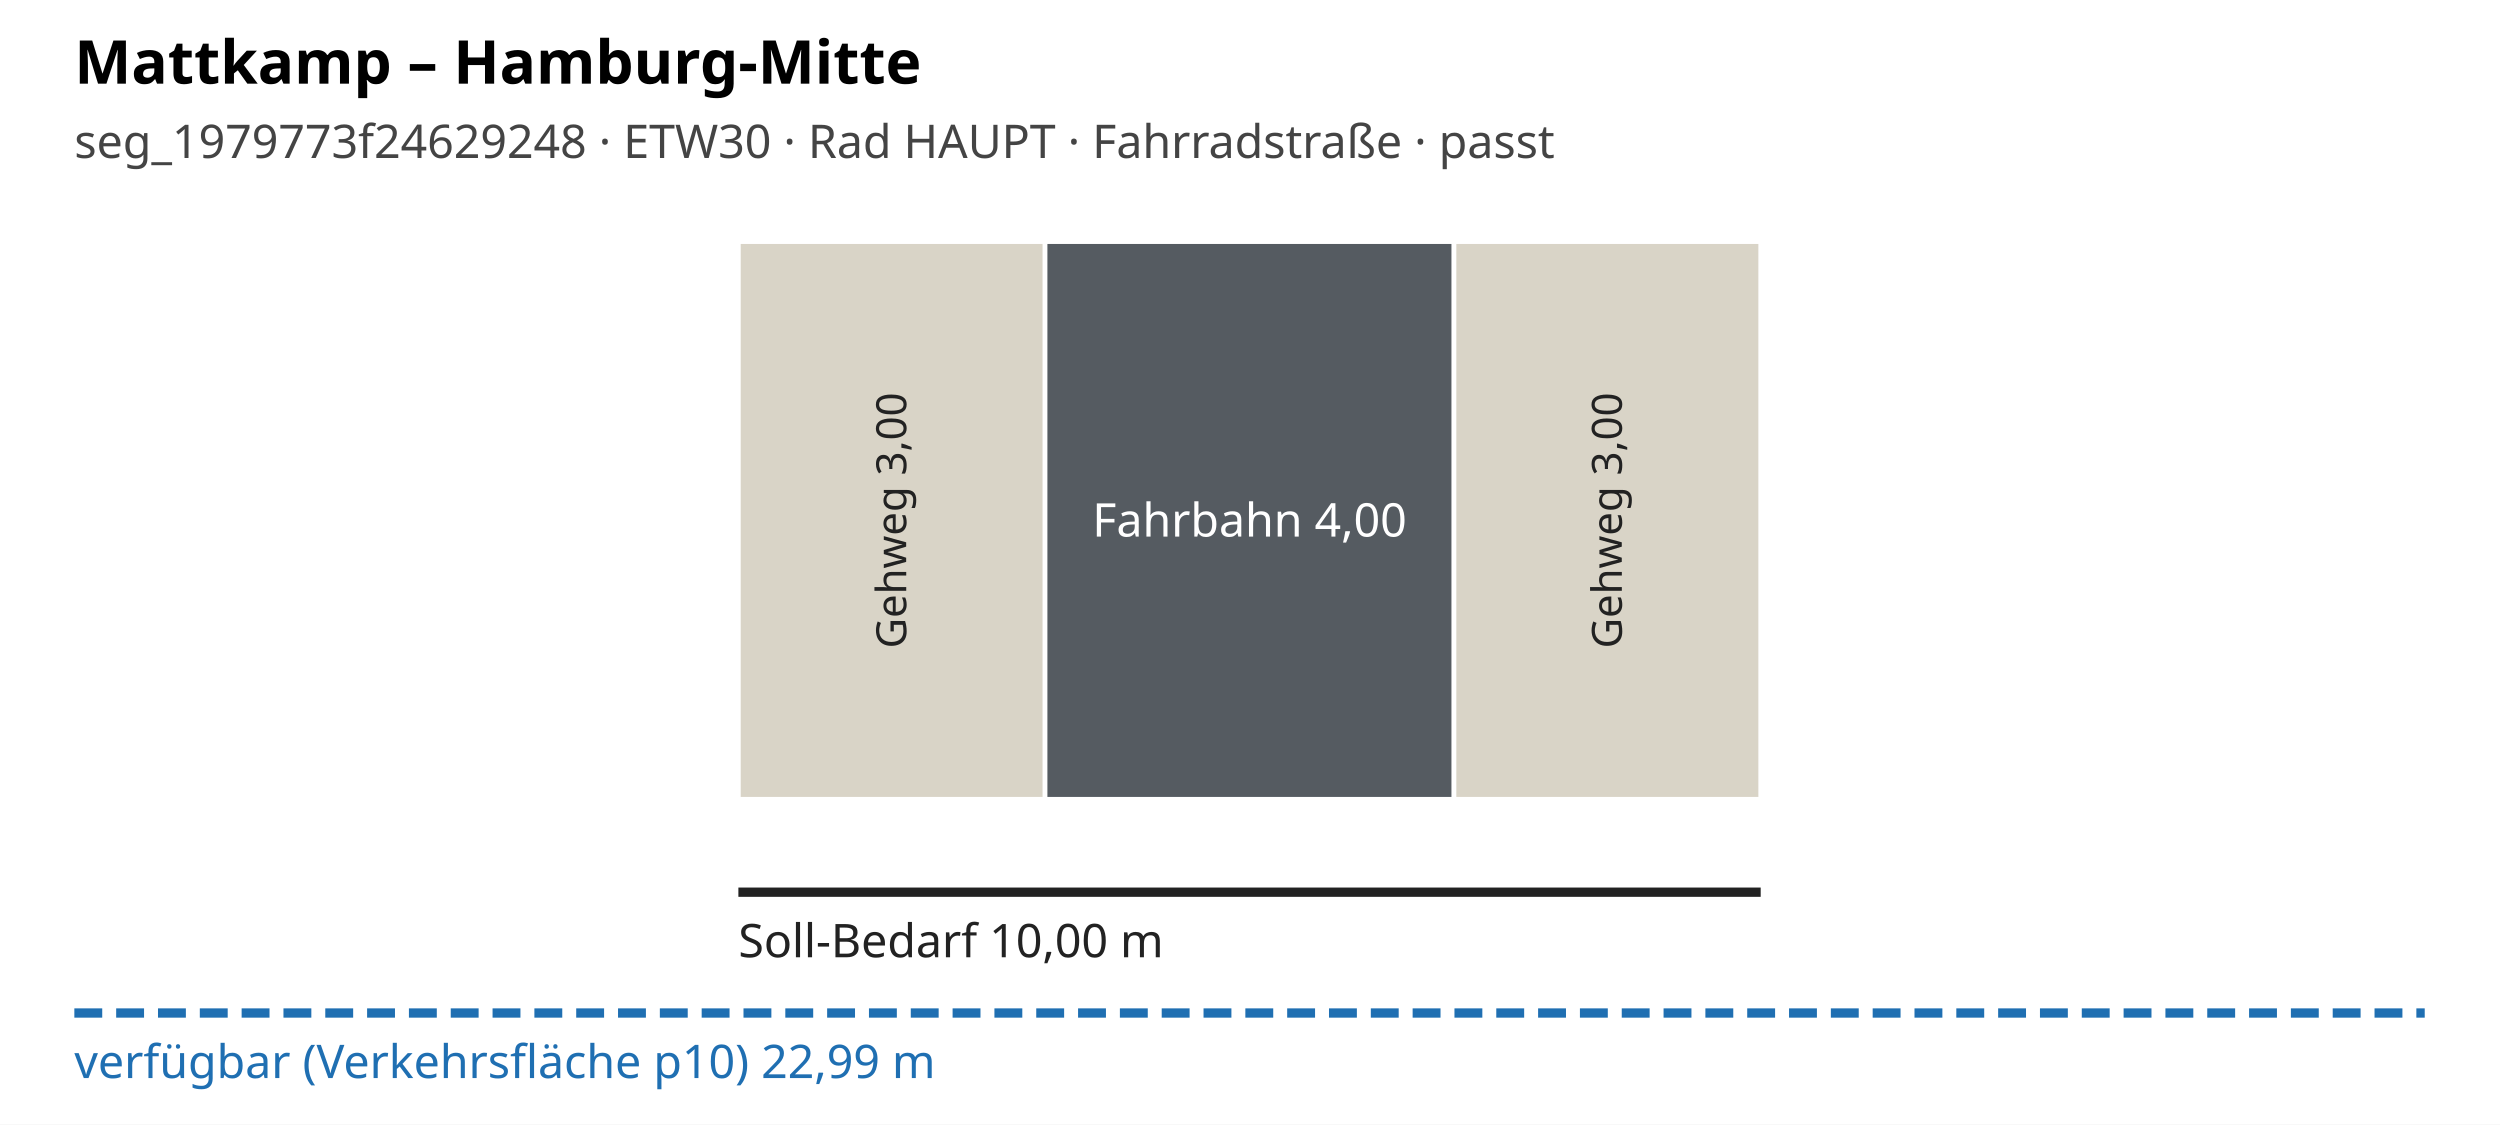
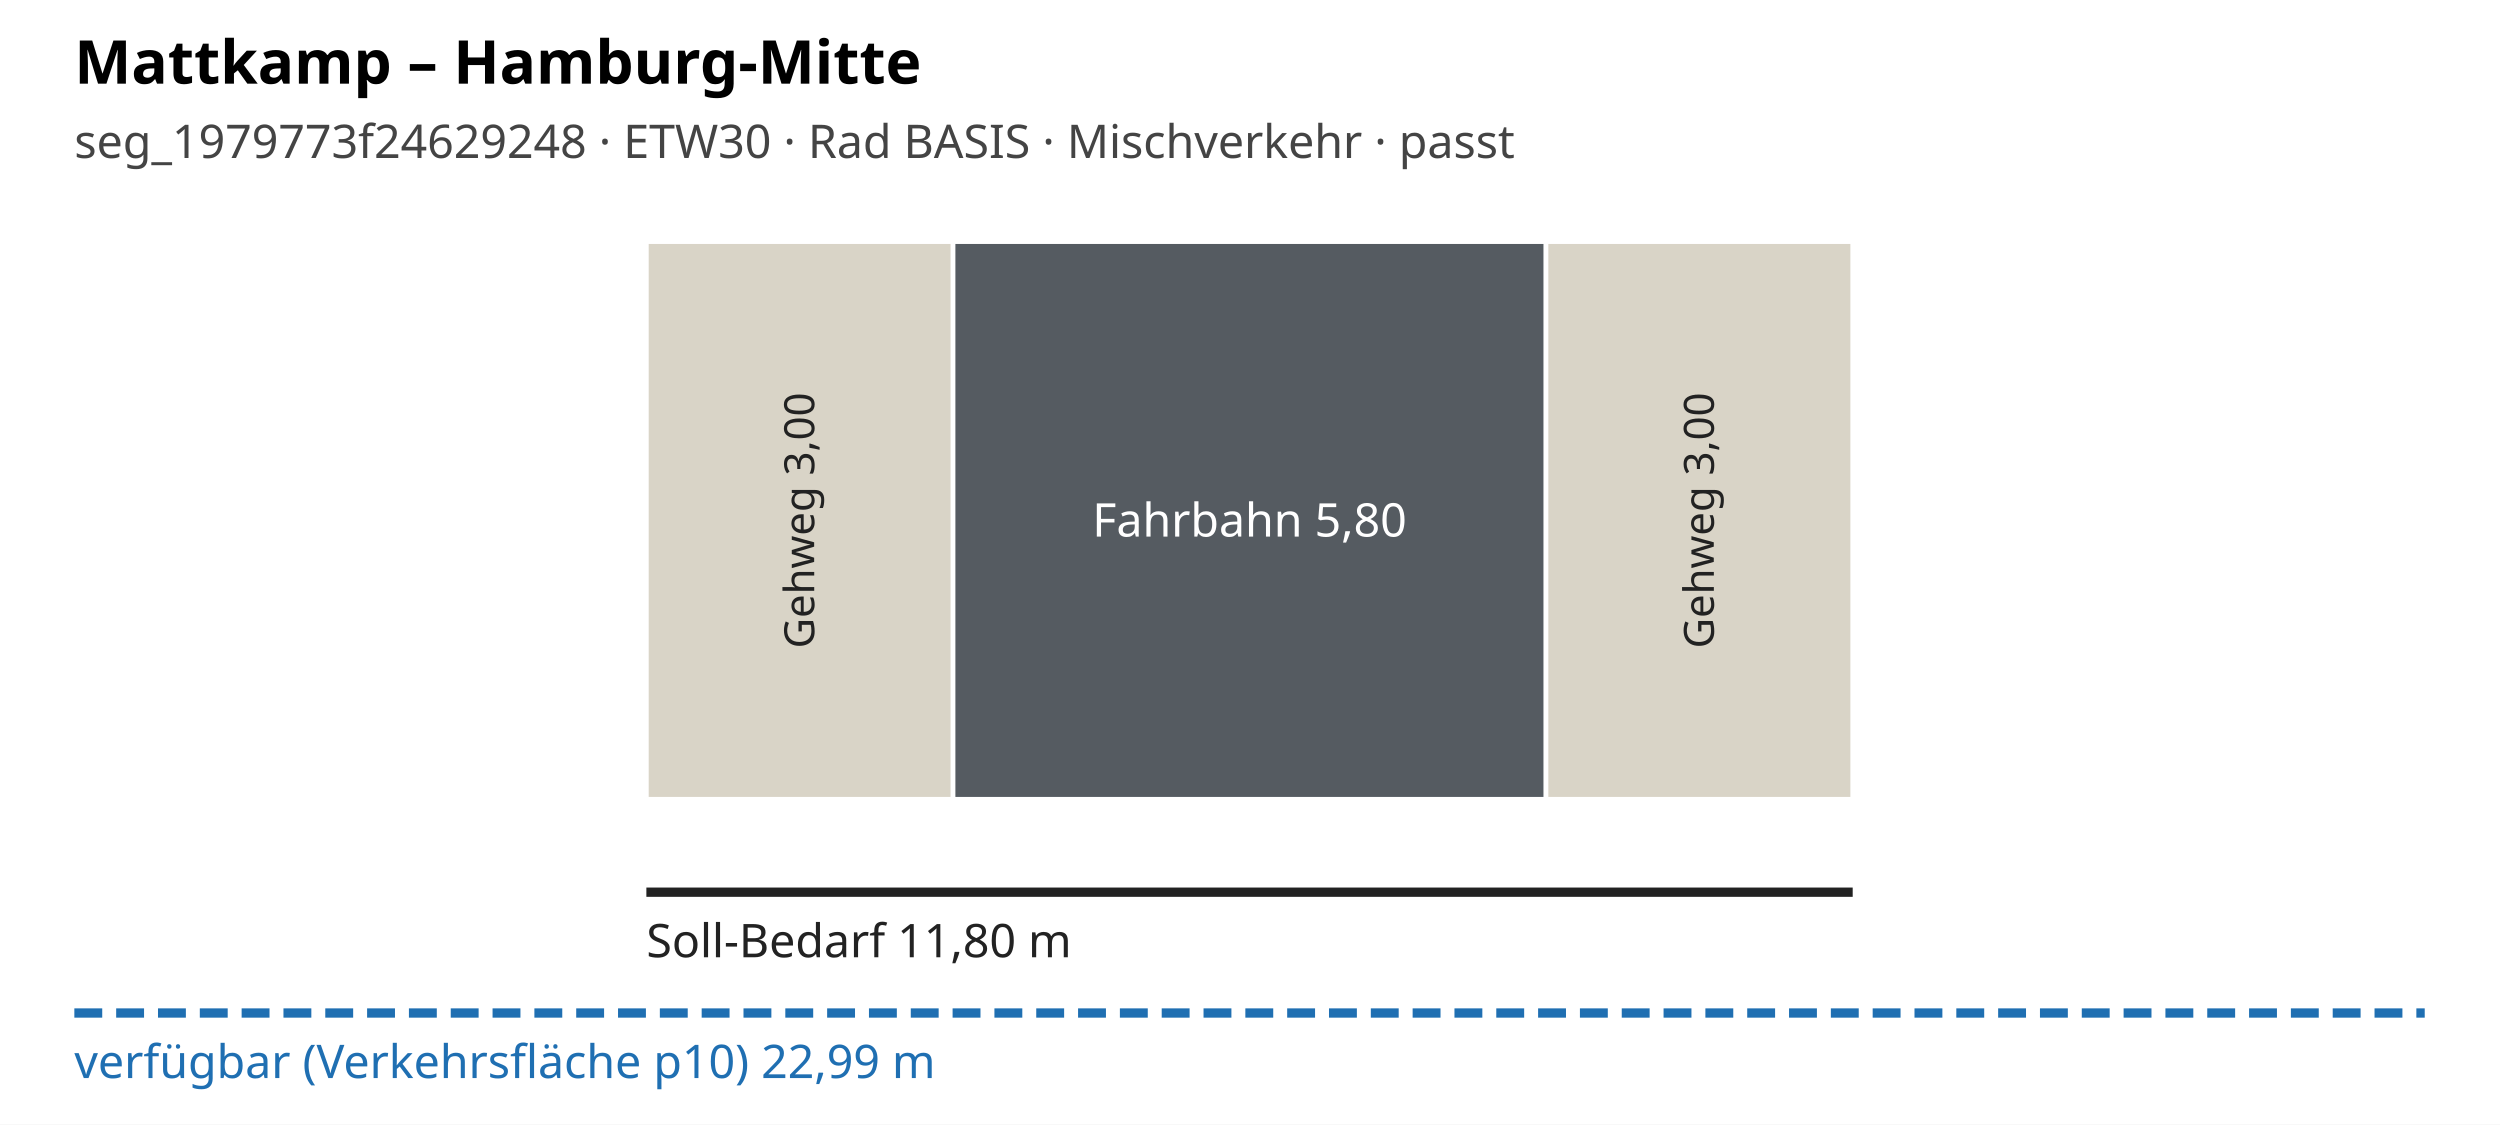
<svg xmlns="http://www.w3.org/2000/svg" width="538" height="242" viewBox="0 0 538 242" font-family="sans-serif" font-size="10">
  <rect x="0" y="0" width="538" height="242" fill="#ffffff" />
  <text x="16.0" y="18" font-size="13" font-weight="bold">Mattkamp – Hamburg-Mitte</text>
-   <text x="16.0" y="34" fill="#444">seg_1979773f24629248 · ETW30 · Rad HAUPT · Fahrradstraße · passt</text>
-   <rect x="158.9" y="52.0" width="66.0" height="120.0" fill="#d9d4c7" stroke="#ffffff" stroke-width="1" data-element="sidewalk" data-width-m="3.00" />
-   <text transform="translate(191.9,112.0) rotate(-90)" text-anchor="middle" dominant-baseline="middle" fill="#222" font-size="9">Gehweg 3,00</text>
-   <rect x="224.9" y="52.0" width="88.0" height="120.0" fill="#555b61" stroke="#ffffff" stroke-width="1" data-element="carriageway" data-width-m="4.00" />
-   <text x="268.9" y="112.0" text-anchor="middle" dominant-baseline="middle" fill="#ffffff">Fahrbahn 4,00</text>
-   <rect x="312.9" y="52.0" width="66.0" height="120.0" fill="#d9d4c7" stroke="#ffffff" stroke-width="1" data-element="sidewalk" data-width-m="3.00" />
-   <text transform="translate(345.9,112.0) rotate(-90)" text-anchor="middle" dominant-baseline="middle" fill="#222" font-size="9">Gehweg 3,00</text>
-   <text x="158.9" y="206.0" fill="#222">Soll-Bedarf 10,00 m</text>
-   <line x1="158.9" y1="192.0" x2="378.9" y2="192.0" stroke="#222" stroke-width="2" />
+   <text x="16.0" y="34" fill="#444">seg_1979773f24629248 · ETW30 · Rad BASIS · Mischverkehr · passt</text>
+   <rect x="139.1" y="52.0" width="66.0" height="120.0" fill="#d9d4c7" stroke="#ffffff" stroke-width="1" data-element="sidewalk" data-width-m="3.00" />
+   <text transform="translate(172.1,112.0) rotate(-90)" text-anchor="middle" dominant-baseline="middle" fill="#222" font-size="9">Gehweg 3,00</text>
+   <rect x="205.1" y="52.0" width="127.6" height="120.0" fill="#555b61" stroke="#ffffff" stroke-width="1" data-element="carriageway" data-width-m="5.80" />
+   <text x="268.9" y="112.0" text-anchor="middle" dominant-baseline="middle" fill="#ffffff">Fahrbahn 5,80</text>
+   <rect x="332.7" y="52.0" width="66.0" height="120.0" fill="#d9d4c7" stroke="#ffffff" stroke-width="1" data-element="sidewalk" data-width-m="3.00" />
+   <text transform="translate(365.7,112.0) rotate(-90)" text-anchor="middle" dominant-baseline="middle" fill="#222" font-size="9">Gehweg 3,00</text>
+   <text x="139.1" y="206.0" fill="#222">Soll-Bedarf 11,80 m</text>
+   <line x1="139.1" y1="192.0" x2="398.7" y2="192.0" stroke="#222" stroke-width="2" />
  <line x1="16.0" y1="218.0" x2="521.8" y2="218.0" stroke="#1f6fb2" stroke-width="2" stroke-dasharray="6 3" />
  <text x="16.0" y="232.0" fill="#1f6fb2">verfügbar (Verkehrsfläche p10) 22,99 m</text>
</svg>
